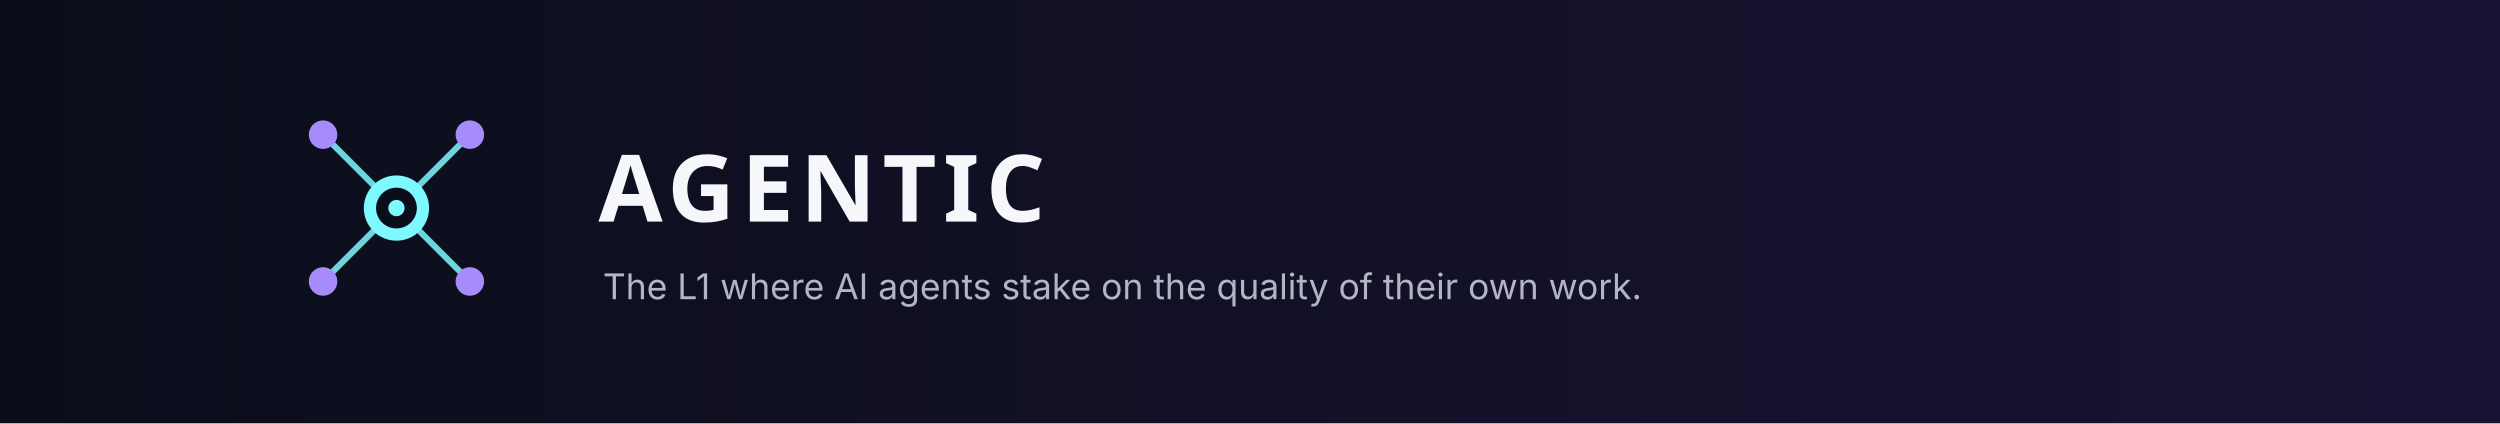
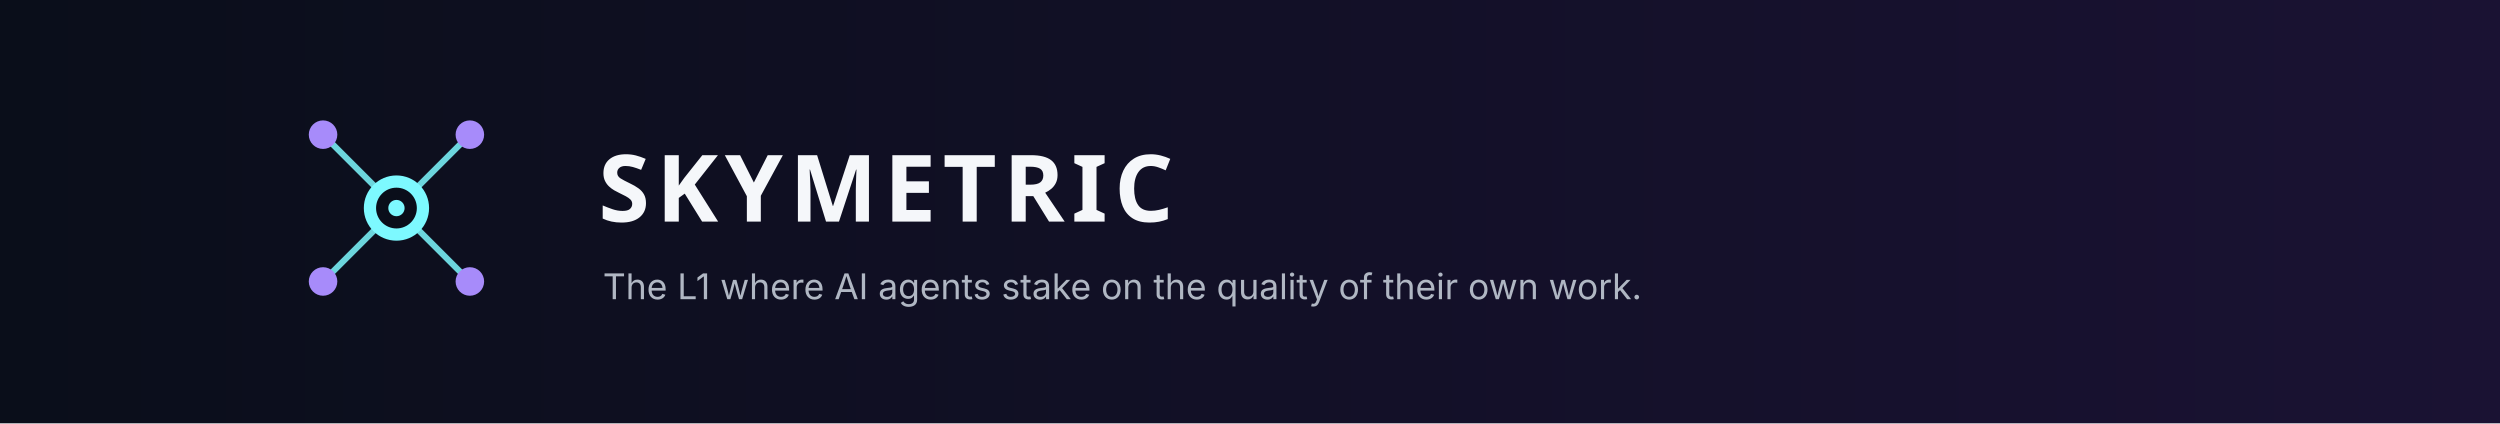
- <svg xmlns="http://www.w3.org/2000/svg" viewBox="0 0 1128 191" role="img" aria-label="AGENTIC LinkedIn cover">
+ <svg xmlns="http://www.w3.org/2000/svg" viewBox="0 0 1128 191" role="img" aria-label="SKYMETRIC LinkedIn cover">
  <defs>
    <linearGradient id="bg" x1="0" y1="0" x2="1" y2="0">
      <stop offset="0%" stop-color="#0A0E1A" />
      <stop offset="100%" stop-color="#1A1233" />
    </linearGradient>
  </defs>
  <rect width="1128" height="191" fill="url(#bg)" />
  <g transform="translate(120, 35) scale(0.46)">
    <g stroke="#7DF9FF" stroke-width="6" stroke-linecap="round" fill="none" opacity="0.85">
      <line x1="128" y1="128" x2="56" y2="56" />
      <line x1="128" y1="128" x2="200" y2="56" />
      <line x1="128" y1="128" x2="56" y2="200" />
      <line x1="128" y1="128" x2="200" y2="200" />
    </g>
    <g fill="#A78BFA">
      <circle cx="56" cy="56" r="14" />
      <circle cx="200" cy="56" r="14" />
      <circle cx="56" cy="200" r="14" />
      <circle cx="200" cy="200" r="14" />
    </g>
    <circle cx="128" cy="128" r="32" fill="#7DF9FF" />
    <circle cx="128" cy="128" r="20" fill="#0A0E1A" />
    <circle cx="128" cy="128" r="8" fill="#7DF9FF" />
  </g>
-   <text x="270" y="100" font-family="'Space Grotesk', sans-serif" font-weight="700" font-size="42" letter-spacing="3" fill="#F5F7FA">AGENTIC</text>
+   <text x="270" y="100" font-family="'Space Grotesk', sans-serif" font-weight="700" font-size="42" letter-spacing="3" fill="#F5F7FA">SKYMETRIC</text>
  <text x="272" y="135" font-family="'Inter', sans-serif" font-weight="400" font-size="16" fill="#B0B7C3">The L1 where AI agents stake on the quality of their own work.</text>
</svg>
